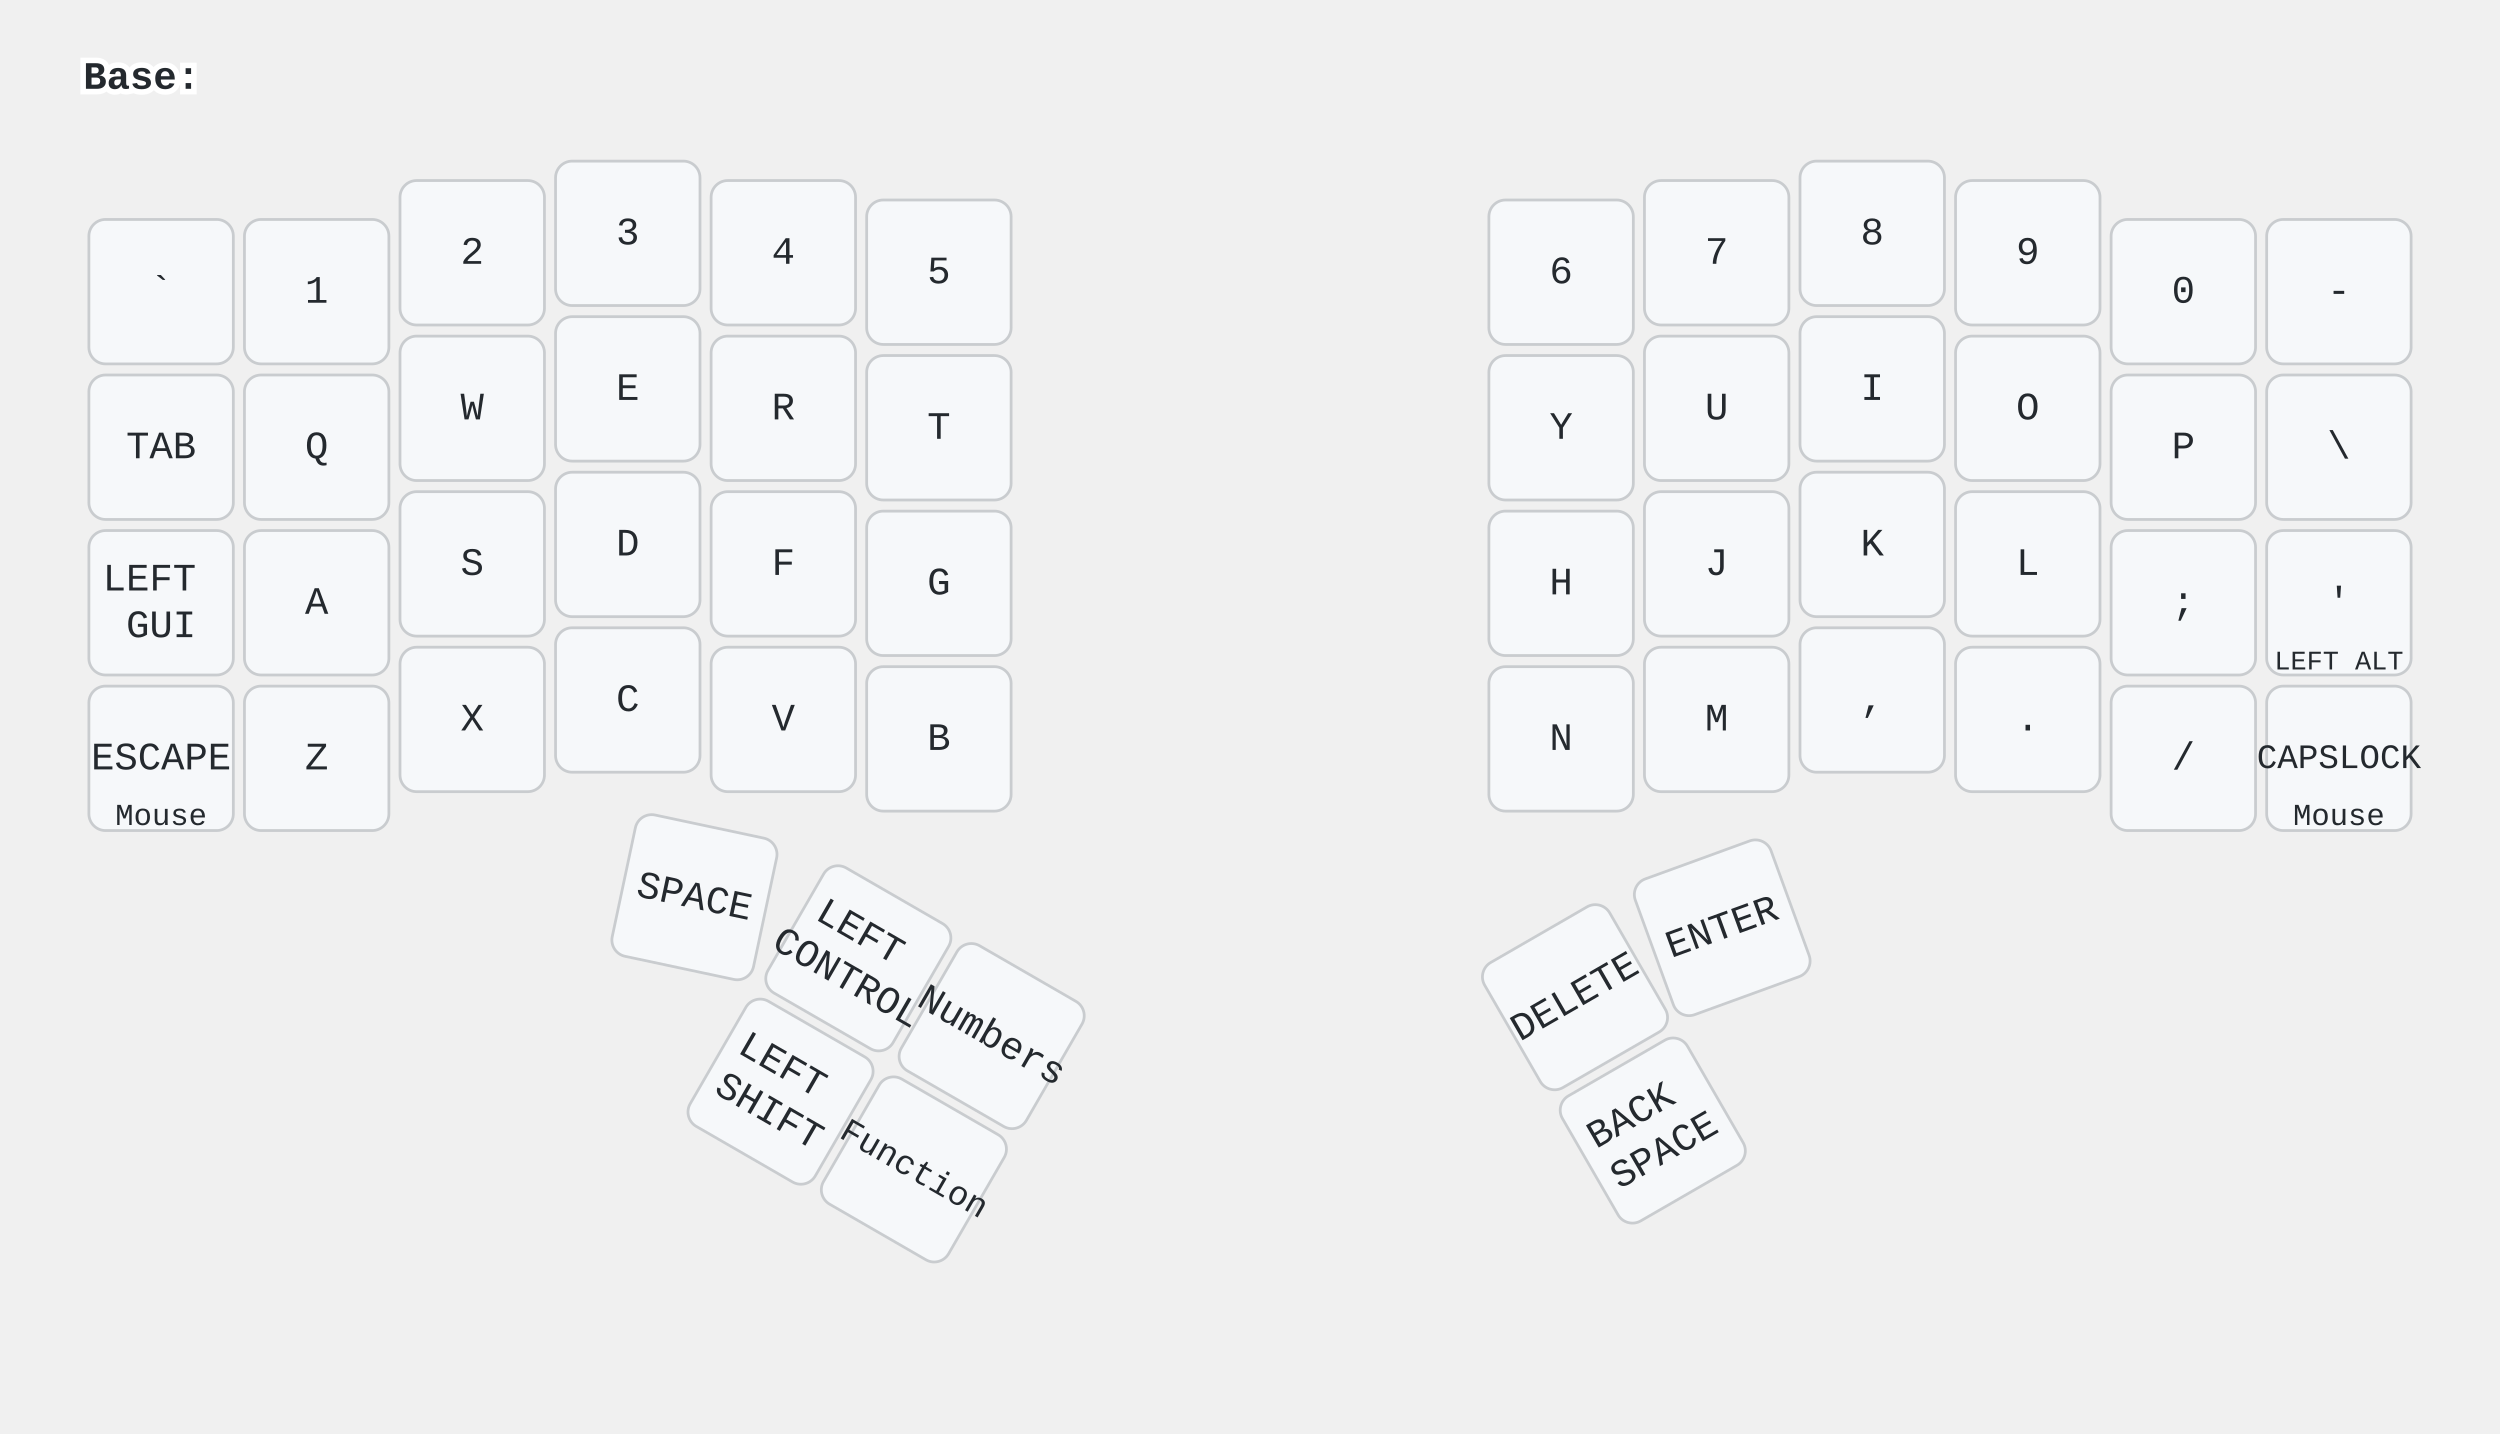
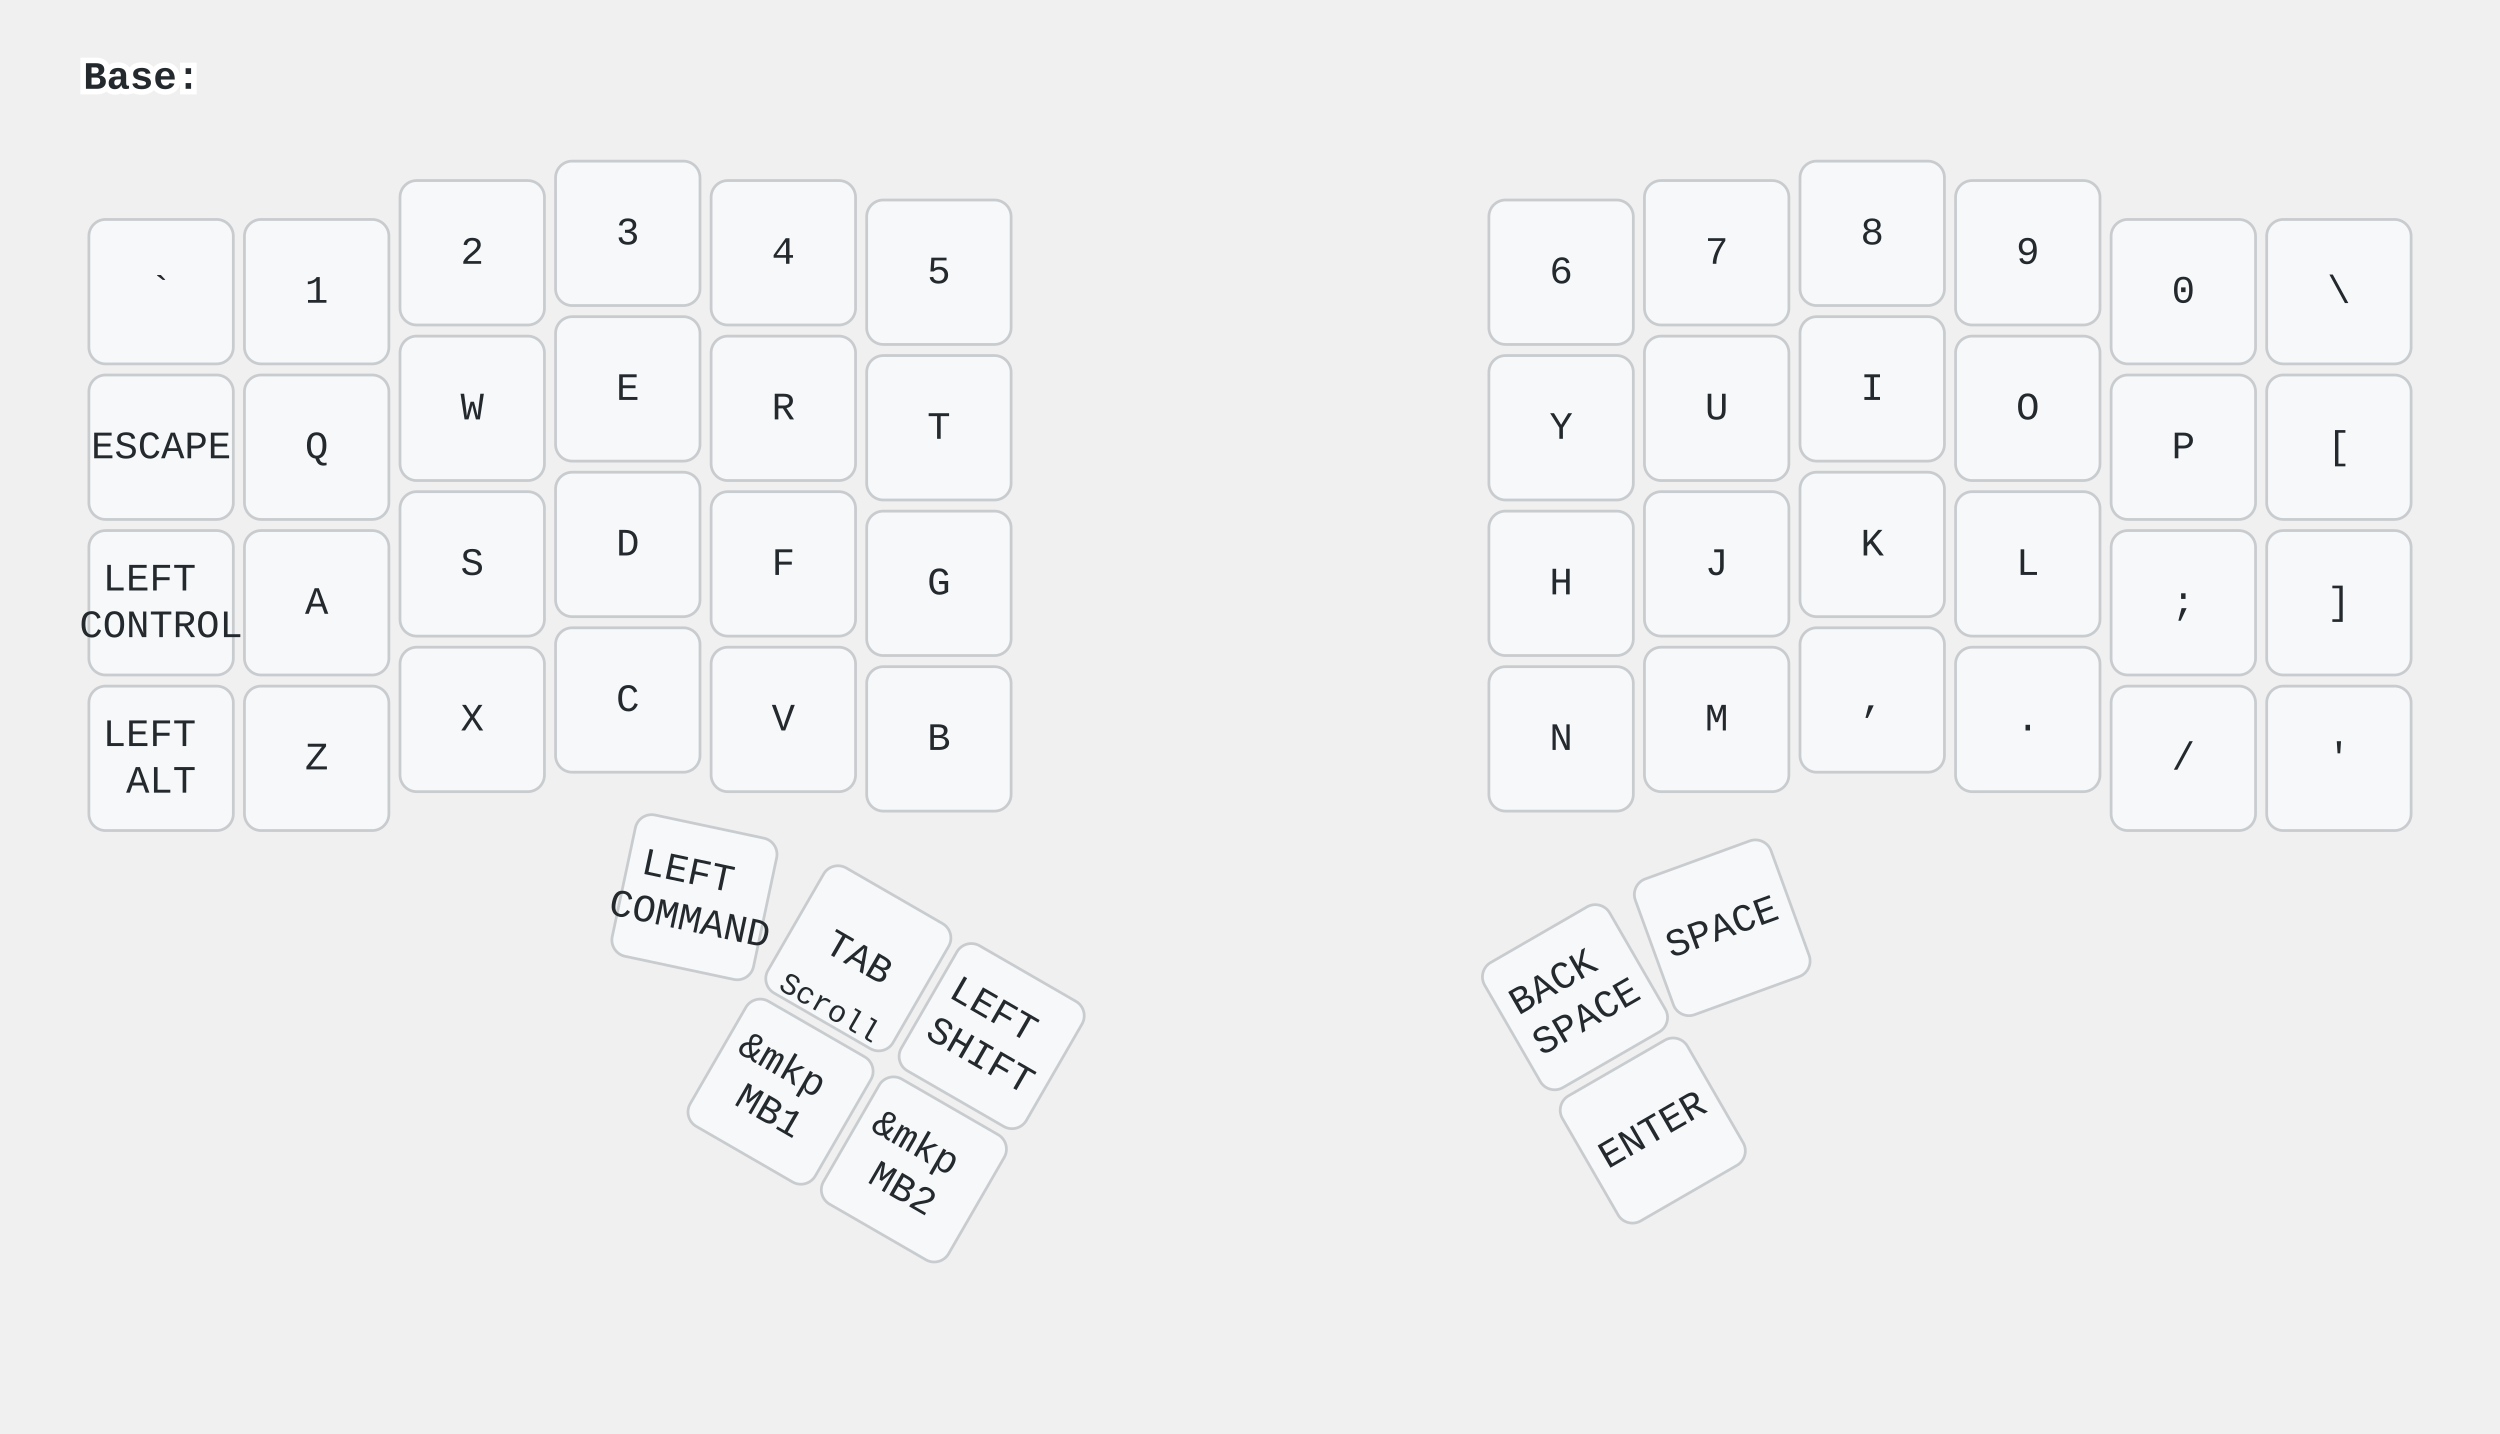
<svg xmlns="http://www.w3.org/2000/svg" width="900" height="516" viewBox="0 0 900 516" class="keymap">
  <style>/* inherit to force styles through use tags */
svg path {
    fill: inherit;
}

/* font and background color specifications */
svg.keymap {
    font-family: SFMono-Regular,Consolas,Liberation Mono,Menlo,monospace;
    font-size: 14px;
    font-kerning: normal;
    text-rendering: optimizeLegibility;
    fill: #24292e;
}

/* default key styling */
rect.key {
    fill: #f6f8fa;
}

rect.key, rect.combo {
    stroke: #c9cccf;
    stroke-width: 1;
}

/* default key side styling, only used is draw_key_sides is set */
rect.side {
    filter: brightness(90%);
}

/* color accent for combo boxes */
rect.combo, rect.combo-separate {
    fill: #cdf;
}

/* color accent for held keys */
rect.held, rect.combo.held {
    fill: #fdd;
}

/* color accent for ghost (optional) keys */
rect.ghost, rect.combo.ghost {
    stroke-dasharray: 4, 4;
    stroke-width: 2;
}

text {
    text-anchor: middle;
    dominant-baseline: middle;
}

/* styling for layer labels */
text.label {
    font-weight: bold;
    text-anchor: start;
    stroke: white;
    stroke-width: 4;
    paint-order: stroke;
}

/* styling for optional footer */
text.footer {
    text-anchor: end;
    dominant-baseline: auto;
    stroke: white;
    stroke-width: 4;
    paint-order: stroke;
}

/* styling for combo tap, and key non-tap label text */
text.combo, text.hold, text.shifted, text.left, text.right, text.tl, text.tr, text.bl, text.br {
    font-size: 11px;
}

text.hold, text.bl, text.br {
    text-anchor: middle;
    dominant-baseline: auto;
}

text.shifted, text.tl, text.tr {
    text-anchor: middle;
    dominant-baseline: hanging;
}

text.left, text.tl, text.bl {
    text-anchor: start;
}

text.right, text.tr, text.br {
    text-anchor: end;
}

text.layer-activator {
    text-decoration: underline;
}

/* styling for hold/shifted label text in combo box */
text.combo.hold, text.combo.shifted, text.combo.left, text.combo.right {
    font-size: 8px;
}

/* lighter symbol for transparent keys */
text.trans {
    fill: #7b7e81;
}

/* styling for combo dendrons */
path.combo {
    stroke-width: 1;
    stroke: gray;
    fill: none;
}

/* Start Tabler Icons Cleanup */
/* cannot use height/width with glyphs */
.icon-tabler &gt; path {
    fill: inherit;
    stroke: inherit;
    stroke-width: 2;
}
/* hide tabler's default box */
.icon-tabler &gt; path[stroke="none"][fill="none"] {
    visibility: hidden;
}
/* End Tabler Icons Cleanup */

@media (prefers-color-scheme: dark) {
svg.keymap { fill: #d1d6db; }
rect.key { fill: #3f4750; }
rect.key, rect.combo { stroke: #60666c; }
rect.combo, rect.combo-separate { fill: #1f3d7a; }
rect.held, rect.combo.held { fill: #854747; }
text.label, text.footer { stroke: black; }
text.trans { fill: #7e8184; }
path.combo { stroke: #7f7f7f; }

}</style>
  <g transform="translate(30, 0)" class="layer-Base">
    <text x="0" y="28" class="label" id="Base">Base:</text>
    <g transform="translate(0, 56)">
      <g transform="translate(28, 49)" class="key keypos-0">
        <rect rx="6" ry="6" x="-26" y="-26" width="52" height="52" class="key" />
        <text x="0" y="0" class="key tap">`</text>
      </g>
      <g transform="translate(84, 49)" class="key keypos-1">
        <rect rx="6" ry="6" x="-26" y="-26" width="52" height="52" class="key" />
        <text x="0" y="0" class="key tap">1</text>
      </g>
      <g transform="translate(140, 35)" class="key keypos-2">
        <rect rx="6" ry="6" x="-26" y="-26" width="52" height="52" class="key" />
        <text x="0" y="0" class="key tap">2</text>
      </g>
      <g transform="translate(196, 28)" class="key keypos-3">
        <rect rx="6" ry="6" x="-26" y="-26" width="52" height="52" class="key" />
        <text x="0" y="0" class="key tap">3</text>
      </g>
      <g transform="translate(252, 35)" class="key keypos-4">
        <rect rx="6" ry="6" x="-26" y="-26" width="52" height="52" class="key" />
        <text x="0" y="0" class="key tap">4</text>
      </g>
      <g transform="translate(308, 42)" class="key keypos-5">
        <rect rx="6" ry="6" x="-26" y="-26" width="52" height="52" class="key" />
        <text x="0" y="0" class="key tap">5</text>
      </g>
      <g transform="translate(532, 42)" class="key keypos-6">
        <rect rx="6" ry="6" x="-26" y="-26" width="52" height="52" class="key" />
        <text x="0" y="0" class="key tap">6</text>
      </g>
      <g transform="translate(588, 35)" class="key keypos-7">
        <rect rx="6" ry="6" x="-26" y="-26" width="52" height="52" class="key" />
        <text x="0" y="0" class="key tap">7</text>
      </g>
      <g transform="translate(644, 28)" class="key keypos-8">
        <rect rx="6" ry="6" x="-26" y="-26" width="52" height="52" class="key" />
        <text x="0" y="0" class="key tap">8</text>
      </g>
      <g transform="translate(700, 35)" class="key keypos-9">
        <rect rx="6" ry="6" x="-26" y="-26" width="52" height="52" class="key" />
        <text x="0" y="0" class="key tap">9</text>
      </g>
      <g transform="translate(756, 49)" class="key keypos-10">
        <rect rx="6" ry="6" x="-26" y="-26" width="52" height="52" class="key" />
        <text x="0" y="0" class="key tap">0</text>
      </g>
      <g transform="translate(812, 49)" class="key keypos-11">
        <rect rx="6" ry="6" x="-26" y="-26" width="52" height="52" class="key" />
-         <text x="0" y="0" class="key tap">-</text>
+         <text x="0" y="0" class="key tap">\</text>
      </g>
      <g transform="translate(28, 105)" class="key keypos-12">
        <rect rx="6" ry="6" x="-26" y="-26" width="52" height="52" class="key" />
-         <text x="0" y="0" class="key tap">TAB</text>
+         <text x="0" y="0" class="key tap">ESCAPE</text>
      </g>
      <g transform="translate(84, 105)" class="key keypos-13">
        <rect rx="6" ry="6" x="-26" y="-26" width="52" height="52" class="key" />
        <text x="0" y="0" class="key tap">Q</text>
      </g>
      <g transform="translate(140, 91)" class="key keypos-14">
        <rect rx="6" ry="6" x="-26" y="-26" width="52" height="52" class="key" />
        <text x="0" y="0" class="key tap">W</text>
      </g>
      <g transform="translate(196, 84)" class="key keypos-15">
        <rect rx="6" ry="6" x="-26" y="-26" width="52" height="52" class="key" />
        <text x="0" y="0" class="key tap">E</text>
      </g>
      <g transform="translate(252, 91)" class="key keypos-16">
        <rect rx="6" ry="6" x="-26" y="-26" width="52" height="52" class="key" />
        <text x="0" y="0" class="key tap">R</text>
      </g>
      <g transform="translate(308, 98)" class="key keypos-17">
        <rect rx="6" ry="6" x="-26" y="-26" width="52" height="52" class="key" />
        <text x="0" y="0" class="key tap">T</text>
      </g>
      <g transform="translate(532, 98)" class="key keypos-18">
        <rect rx="6" ry="6" x="-26" y="-26" width="52" height="52" class="key" />
        <text x="0" y="0" class="key tap">Y</text>
      </g>
      <g transform="translate(588, 91)" class="key keypos-19">
        <rect rx="6" ry="6" x="-26" y="-26" width="52" height="52" class="key" />
        <text x="0" y="0" class="key tap">U</text>
      </g>
      <g transform="translate(644, 84)" class="key keypos-20">
        <rect rx="6" ry="6" x="-26" y="-26" width="52" height="52" class="key" />
        <text x="0" y="0" class="key tap">I</text>
      </g>
      <g transform="translate(700, 91)" class="key keypos-21">
        <rect rx="6" ry="6" x="-26" y="-26" width="52" height="52" class="key" />
        <text x="0" y="0" class="key tap">O</text>
      </g>
      <g transform="translate(756, 105)" class="key keypos-22">
        <rect rx="6" ry="6" x="-26" y="-26" width="52" height="52" class="key" />
        <text x="0" y="0" class="key tap">P</text>
      </g>
      <g transform="translate(812, 105)" class="key keypos-23">
        <rect rx="6" ry="6" x="-26" y="-26" width="52" height="52" class="key" />
-         <text x="0" y="0" class="key tap">\</text>
+         <text x="0" y="0" class="key tap">[</text>
      </g>
      <g transform="translate(28, 161)" class="key keypos-24">
-         <rect rx="6" ry="6" x="-26" y="-26" width="52" height="52" class="key" />
-         <text x="0" y="0" class="key tap">
-           <tspan x="0" dy="-0.6em">LEFT</tspan>
-           <tspan x="0" dy="1.2em">GUI</tspan>
-         </text>
-       </g>
-       <g transform="translate(84, 161)" class="key keypos-25">
-         <rect rx="6" ry="6" x="-26" y="-26" width="52" height="52" class="key" />
-         <text x="0" y="0" class="key tap">A</text>
-       </g>
-       <g transform="translate(140, 147)" class="key keypos-26">
-         <rect rx="6" ry="6" x="-26" y="-26" width="52" height="52" class="key" />
-         <text x="0" y="0" class="key tap">S</text>
-       </g>
-       <g transform="translate(196, 140)" class="key keypos-27">
-         <rect rx="6" ry="6" x="-26" y="-26" width="52" height="52" class="key" />
-         <text x="0" y="0" class="key tap">D</text>
-       </g>
-       <g transform="translate(252, 147)" class="key keypos-28">
-         <rect rx="6" ry="6" x="-26" y="-26" width="52" height="52" class="key" />
-         <text x="0" y="0" class="key tap">F</text>
-       </g>
-       <g transform="translate(308, 154)" class="key keypos-29">
-         <rect rx="6" ry="6" x="-26" y="-26" width="52" height="52" class="key" />
-         <text x="0" y="0" class="key tap">G</text>
-       </g>
-       <g transform="translate(532, 154)" class="key keypos-30">
-         <rect rx="6" ry="6" x="-26" y="-26" width="52" height="52" class="key" />
-         <text x="0" y="0" class="key tap">H</text>
-       </g>
-       <g transform="translate(588, 147)" class="key keypos-31">
-         <rect rx="6" ry="6" x="-26" y="-26" width="52" height="52" class="key" />
-         <text x="0" y="0" class="key tap">J</text>
-       </g>
-       <g transform="translate(644, 140)" class="key keypos-32">
-         <rect rx="6" ry="6" x="-26" y="-26" width="52" height="52" class="key" />
-         <text x="0" y="0" class="key tap">K</text>
-       </g>
-       <g transform="translate(700, 147)" class="key keypos-33">
-         <rect rx="6" ry="6" x="-26" y="-26" width="52" height="52" class="key" />
-         <text x="0" y="0" class="key tap">L</text>
-       </g>
-       <g transform="translate(756, 161)" class="key keypos-34">
-         <rect rx="6" ry="6" x="-26" y="-26" width="52" height="52" class="key" />
-         <text x="0" y="0" class="key tap">;</text>
-       </g>
-       <g transform="translate(812, 161)" class="key keypos-35">
-         <rect rx="6" ry="6" x="-26" y="-26" width="52" height="52" class="key" />
-         <text x="0" y="0" class="key tap">'</text>
-         <text x="0" y="24" class="key hold">
-           <tspan style="font-size: 88%">LEFT ALT</tspan>
-         </text>
-       </g>
-       <g transform="translate(28, 217)" class="key keypos-36">
-         <rect rx="6" ry="6" x="-26" y="-26" width="52" height="52" class="key" />
-         <text x="0" y="0" class="key tap">ESCAPE</text>
-         <text x="0" y="24" class="key hold">Mouse</text>
-       </g>
-       <g transform="translate(84, 217)" class="key keypos-37">
-         <rect rx="6" ry="6" x="-26" y="-26" width="52" height="52" class="key" />
-         <text x="0" y="0" class="key tap">Z</text>
-       </g>
-       <g transform="translate(140, 203)" class="key keypos-38">
-         <rect rx="6" ry="6" x="-26" y="-26" width="52" height="52" class="key" />
-         <text x="0" y="0" class="key tap">X</text>
-       </g>
-       <g transform="translate(196, 196)" class="key keypos-39">
-         <rect rx="6" ry="6" x="-26" y="-26" width="52" height="52" class="key" />
-         <text x="0" y="0" class="key tap">C</text>
-       </g>
-       <g transform="translate(252, 203)" class="key keypos-40">
-         <rect rx="6" ry="6" x="-26" y="-26" width="52" height="52" class="key" />
-         <text x="0" y="0" class="key tap">V</text>
-       </g>
-       <g transform="translate(308, 210)" class="key keypos-41">
-         <rect rx="6" ry="6" x="-26" y="-26" width="52" height="52" class="key" />
-         <text x="0" y="0" class="key tap">B</text>
-       </g>
-       <g transform="translate(532, 210)" class="key keypos-42">
-         <rect rx="6" ry="6" x="-26" y="-26" width="52" height="52" class="key" />
-         <text x="0" y="0" class="key tap">N</text>
-       </g>
-       <g transform="translate(588, 203)" class="key keypos-43">
-         <rect rx="6" ry="6" x="-26" y="-26" width="52" height="52" class="key" />
-         <text x="0" y="0" class="key tap">M</text>
-       </g>
-       <g transform="translate(644, 196)" class="key keypos-44">
-         <rect rx="6" ry="6" x="-26" y="-26" width="52" height="52" class="key" />
-         <text x="0" y="0" class="key tap">,</text>
-       </g>
-       <g transform="translate(700, 203)" class="key keypos-45">
-         <rect rx="6" ry="6" x="-26" y="-26" width="52" height="52" class="key" />
-         <text x="0" y="0" class="key tap">.</text>
-       </g>
-       <g transform="translate(756, 217)" class="key keypos-46">
-         <rect rx="6" ry="6" x="-26" y="-26" width="52" height="52" class="key" />
-         <text x="0" y="0" class="key tap">/</text>
-       </g>
-       <g transform="translate(812, 217)" class="key keypos-47">
-         <rect rx="6" ry="6" x="-26" y="-26" width="52" height="52" class="key" />
-         <text x="0" y="0" class="key tap">
-           <tspan style="font-size: 88%">CAPSLOCK</tspan>
-         </text>
-         <text x="0" y="24" class="key hold">Mouse</text>
-       </g>
-       <g transform="translate(220, 267) rotate(12.0)" class="key keypos-48">
-         <rect rx="6" ry="6" x="-26" y="-26" width="52" height="52" class="key" />
-         <text x="0" y="0" class="key tap">SPACE</text>
-       </g>
-       <g transform="translate(279, 289) rotate(30.0)" class="key keypos-49">
        <rect rx="6" ry="6" x="-26" y="-26" width="52" height="52" class="key" />
        <text x="0" y="0" class="key tap">
          <tspan x="0" dy="-0.6em">LEFT</tspan>
          <tspan x="0" dy="1.2em">CONTROL</tspan>
        </text>
      </g>
+       <g transform="translate(84, 161)" class="key keypos-25">
+         <rect rx="6" ry="6" x="-26" y="-26" width="52" height="52" class="key" />
+         <text x="0" y="0" class="key tap">A</text>
+       </g>
+       <g transform="translate(140, 147)" class="key keypos-26">
+         <rect rx="6" ry="6" x="-26" y="-26" width="52" height="52" class="key" />
+         <text x="0" y="0" class="key tap">S</text>
+       </g>
+       <g transform="translate(196, 140)" class="key keypos-27">
+         <rect rx="6" ry="6" x="-26" y="-26" width="52" height="52" class="key" />
+         <text x="0" y="0" class="key tap">D</text>
+       </g>
+       <g transform="translate(252, 147)" class="key keypos-28">
+         <rect rx="6" ry="6" x="-26" y="-26" width="52" height="52" class="key" />
+         <text x="0" y="0" class="key tap">F</text>
+       </g>
+       <g transform="translate(308, 154)" class="key keypos-29">
+         <rect rx="6" ry="6" x="-26" y="-26" width="52" height="52" class="key" />
+         <text x="0" y="0" class="key tap">G</text>
+       </g>
+       <g transform="translate(532, 154)" class="key keypos-30">
+         <rect rx="6" ry="6" x="-26" y="-26" width="52" height="52" class="key" />
+         <text x="0" y="0" class="key tap">H</text>
+       </g>
+       <g transform="translate(588, 147)" class="key keypos-31">
+         <rect rx="6" ry="6" x="-26" y="-26" width="52" height="52" class="key" />
+         <text x="0" y="0" class="key tap">J</text>
+       </g>
+       <g transform="translate(644, 140)" class="key keypos-32">
+         <rect rx="6" ry="6" x="-26" y="-26" width="52" height="52" class="key" />
+         <text x="0" y="0" class="key tap">K</text>
+       </g>
+       <g transform="translate(700, 147)" class="key keypos-33">
+         <rect rx="6" ry="6" x="-26" y="-26" width="52" height="52" class="key" />
+         <text x="0" y="0" class="key tap">L</text>
+       </g>
+       <g transform="translate(756, 161)" class="key keypos-34">
+         <rect rx="6" ry="6" x="-26" y="-26" width="52" height="52" class="key" />
+         <text x="0" y="0" class="key tap">;</text>
+       </g>
+       <g transform="translate(812, 161)" class="key keypos-35">
+         <rect rx="6" ry="6" x="-26" y="-26" width="52" height="52" class="key" />
+         <text x="0" y="0" class="key tap">]</text>
+       </g>
+       <g transform="translate(28, 217)" class="key keypos-36">
+         <rect rx="6" ry="6" x="-26" y="-26" width="52" height="52" class="key" />
+         <text x="0" y="0" class="key tap">
+           <tspan x="0" dy="-0.6em">LEFT</tspan>
+           <tspan x="0" dy="1.2em">ALT</tspan>
+         </text>
+       </g>
+       <g transform="translate(84, 217)" class="key keypos-37">
+         <rect rx="6" ry="6" x="-26" y="-26" width="52" height="52" class="key" />
+         <text x="0" y="0" class="key tap">Z</text>
+       </g>
+       <g transform="translate(140, 203)" class="key keypos-38">
+         <rect rx="6" ry="6" x="-26" y="-26" width="52" height="52" class="key" />
+         <text x="0" y="0" class="key tap">X</text>
+       </g>
+       <g transform="translate(196, 196)" class="key keypos-39">
+         <rect rx="6" ry="6" x="-26" y="-26" width="52" height="52" class="key" />
+         <text x="0" y="0" class="key tap">C</text>
+       </g>
+       <g transform="translate(252, 203)" class="key keypos-40">
+         <rect rx="6" ry="6" x="-26" y="-26" width="52" height="52" class="key" />
+         <text x="0" y="0" class="key tap">V</text>
+       </g>
+       <g transform="translate(308, 210)" class="key keypos-41">
+         <rect rx="6" ry="6" x="-26" y="-26" width="52" height="52" class="key" />
+         <text x="0" y="0" class="key tap">B</text>
+       </g>
+       <g transform="translate(532, 210)" class="key keypos-42">
+         <rect rx="6" ry="6" x="-26" y="-26" width="52" height="52" class="key" />
+         <text x="0" y="0" class="key tap">N</text>
+       </g>
+       <g transform="translate(588, 203)" class="key keypos-43">
+         <rect rx="6" ry="6" x="-26" y="-26" width="52" height="52" class="key" />
+         <text x="0" y="0" class="key tap">M</text>
+       </g>
+       <g transform="translate(644, 196)" class="key keypos-44">
+         <rect rx="6" ry="6" x="-26" y="-26" width="52" height="52" class="key" />
+         <text x="0" y="0" class="key tap">,</text>
+       </g>
+       <g transform="translate(700, 203)" class="key keypos-45">
+         <rect rx="6" ry="6" x="-26" y="-26" width="52" height="52" class="key" />
+         <text x="0" y="0" class="key tap">.</text>
+       </g>
+       <g transform="translate(756, 217)" class="key keypos-46">
+         <rect rx="6" ry="6" x="-26" y="-26" width="52" height="52" class="key" />
+         <text x="0" y="0" class="key tap">/</text>
+       </g>
+       <g transform="translate(812, 217)" class="key keypos-47">
+         <rect rx="6" ry="6" x="-26" y="-26" width="52" height="52" class="key" />
+         <text x="0" y="0" class="key tap">'</text>
+       </g>
+       <g transform="translate(220, 267) rotate(12.0)" class="key keypos-48">
+         <rect rx="6" ry="6" x="-26" y="-26" width="52" height="52" class="key" />
+         <text x="0" y="0" class="key tap">
+           <tspan x="0" dy="-0.6em">LEFT</tspan>
+           <tspan x="0" dy="1.2em">COMMAND</tspan>
+         </text>
+       </g>
+       <g transform="translate(279, 289) rotate(30.0)" class="key keypos-49">
+         <rect rx="6" ry="6" x="-26" y="-26" width="52" height="52" class="key" />
+         <text x="0" y="0" class="key tap">TAB</text>
+         <text x="0" y="24" class="key hold">Scroll</text>
+       </g>
      <g transform="translate(327, 317) rotate(30.0)" class="key keypos-50">
-         <rect rx="6" ry="6" x="-26" y="-26" width="52" height="52" class="key" />
-         <text x="0" y="0" class="key tap">Numbers</text>
-       </g>
-       <g transform="translate(537, 303) rotate(-30.0)" class="key keypos-51">
-         <rect rx="6" ry="6" x="-26" y="-26" width="52" height="52" class="key" />
-         <text x="0" y="0" class="key tap">DELETE</text>
-       </g>
-       <g transform="translate(590, 278) rotate(-20.0)" class="key keypos-52">
-         <rect rx="6" ry="6" x="-26" y="-26" width="52" height="52" class="key" />
-         <text x="0" y="0" class="key tap">ENTER</text>
-       </g>
-       <g transform="translate(251, 337) rotate(30.0)" class="key keypos-53">
        <rect rx="6" ry="6" x="-26" y="-26" width="52" height="52" class="key" />
        <text x="0" y="0" class="key tap">
          <tspan x="0" dy="-0.6em">LEFT</tspan>
          <tspan x="0" dy="1.2em">SHIFT</tspan>
        </text>
      </g>
-       <g transform="translate(299, 365) rotate(30.0)" class="key keypos-54">
-         <rect rx="6" ry="6" x="-26" y="-26" width="52" height="52" class="key" />
-         <text x="0" y="0" class="key tap">
-           <tspan style="font-size: 88%">Function</tspan>
-         </text>
-       </g>
-       <g transform="translate(565, 351) rotate(-30.0)" class="key keypos-55">
+       <g transform="translate(537, 303) rotate(-30.0)" class="key keypos-51">
        <rect rx="6" ry="6" x="-26" y="-26" width="52" height="52" class="key" />
        <text x="0" y="0" class="key tap">
          <tspan x="0" dy="-0.6em">BACK</tspan>
          <tspan x="0" dy="1.2em">SPACE</tspan>
        </text>
+       </g>
+       <g transform="translate(590, 278) rotate(-20.0)" class="key keypos-52">
+         <rect rx="6" ry="6" x="-26" y="-26" width="52" height="52" class="key" />
+         <text x="0" y="0" class="key tap">SPACE</text>
+       </g>
+       <g transform="translate(251, 337) rotate(30.0)" class="key keypos-53">
+         <rect rx="6" ry="6" x="-26" y="-26" width="52" height="52" class="key" />
+         <text x="0" y="0" class="key tap">
+           <tspan x="0" dy="-0.6em">&amp;mkp</tspan>
+           <tspan x="0" dy="1.2em">MB1</tspan>
+         </text>
+       </g>
+       <g transform="translate(299, 365) rotate(30.0)" class="key keypos-54">
+         <rect rx="6" ry="6" x="-26" y="-26" width="52" height="52" class="key" />
+         <text x="0" y="0" class="key tap">
+           <tspan x="0" dy="-0.6em">&amp;mkp</tspan>
+           <tspan x="0" dy="1.2em">MB2</tspan>
+         </text>
+       </g>
+       <g transform="translate(565, 351) rotate(-30.0)" class="key keypos-55">
+         <rect rx="6" ry="6" x="-26" y="-26" width="52" height="52" class="key" />
+         <text x="0" y="0" class="key tap">ENTER</text>
      </g>
    </g>
  </g>
</svg>
